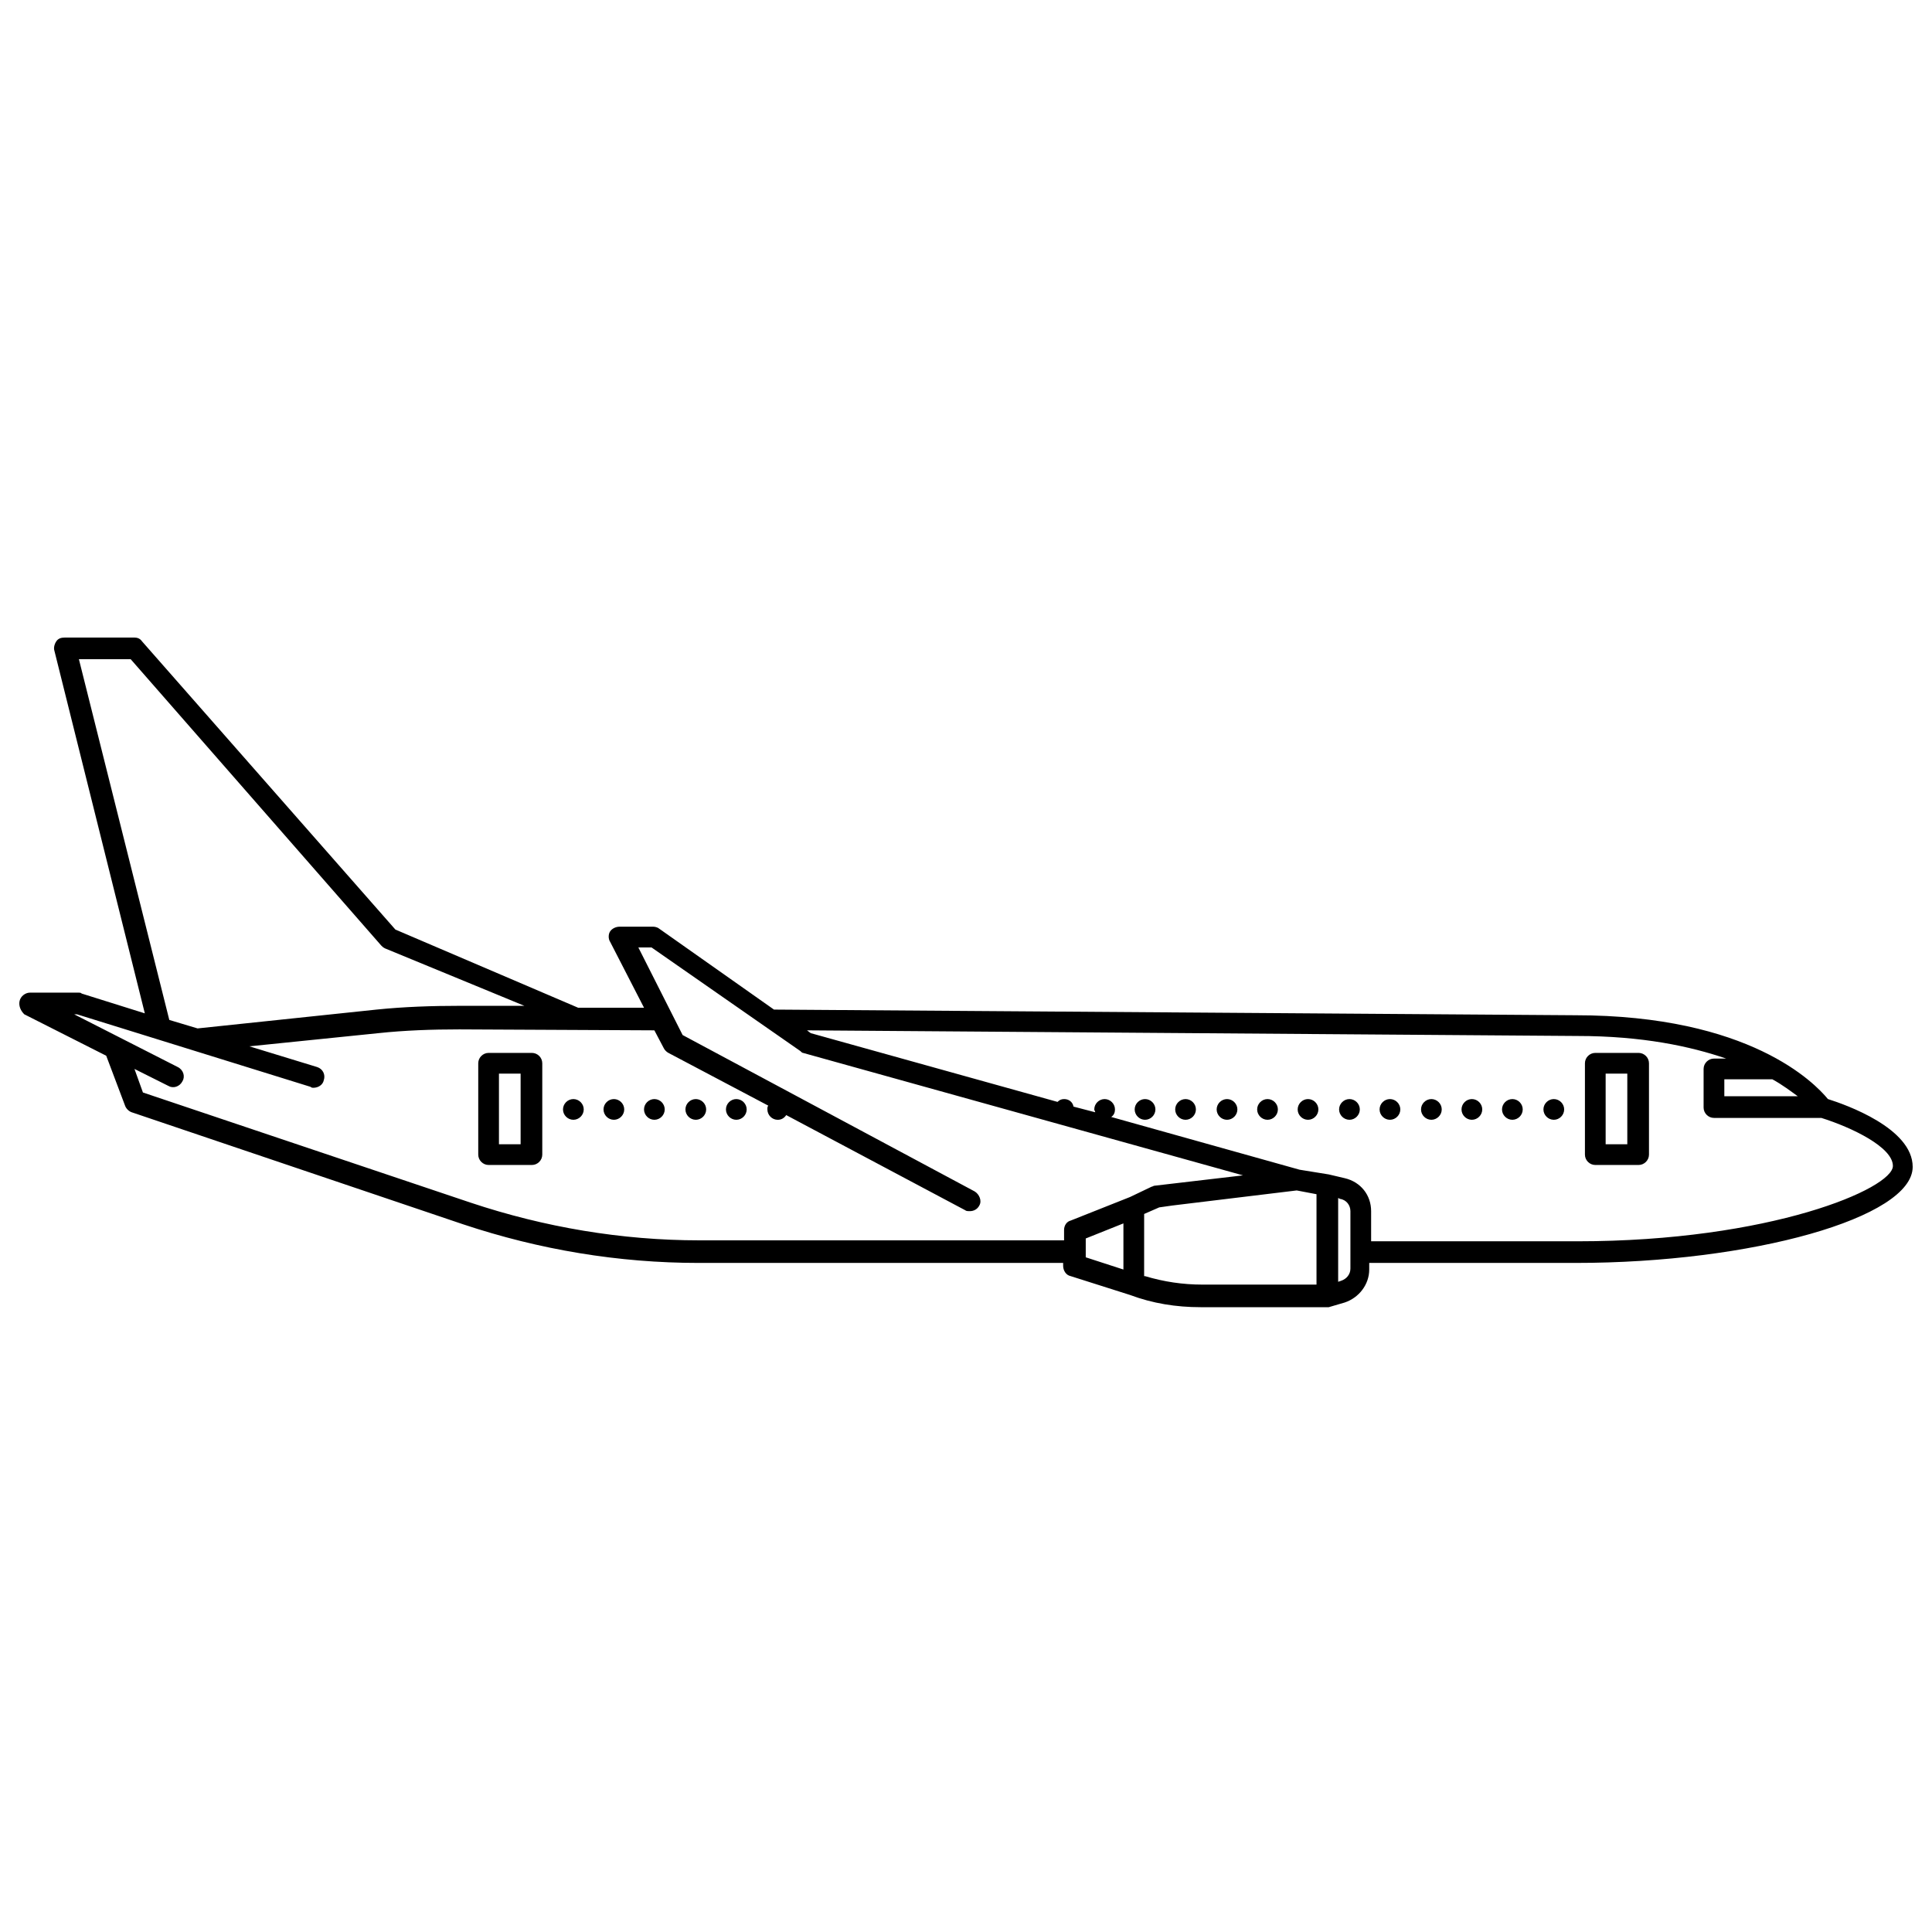
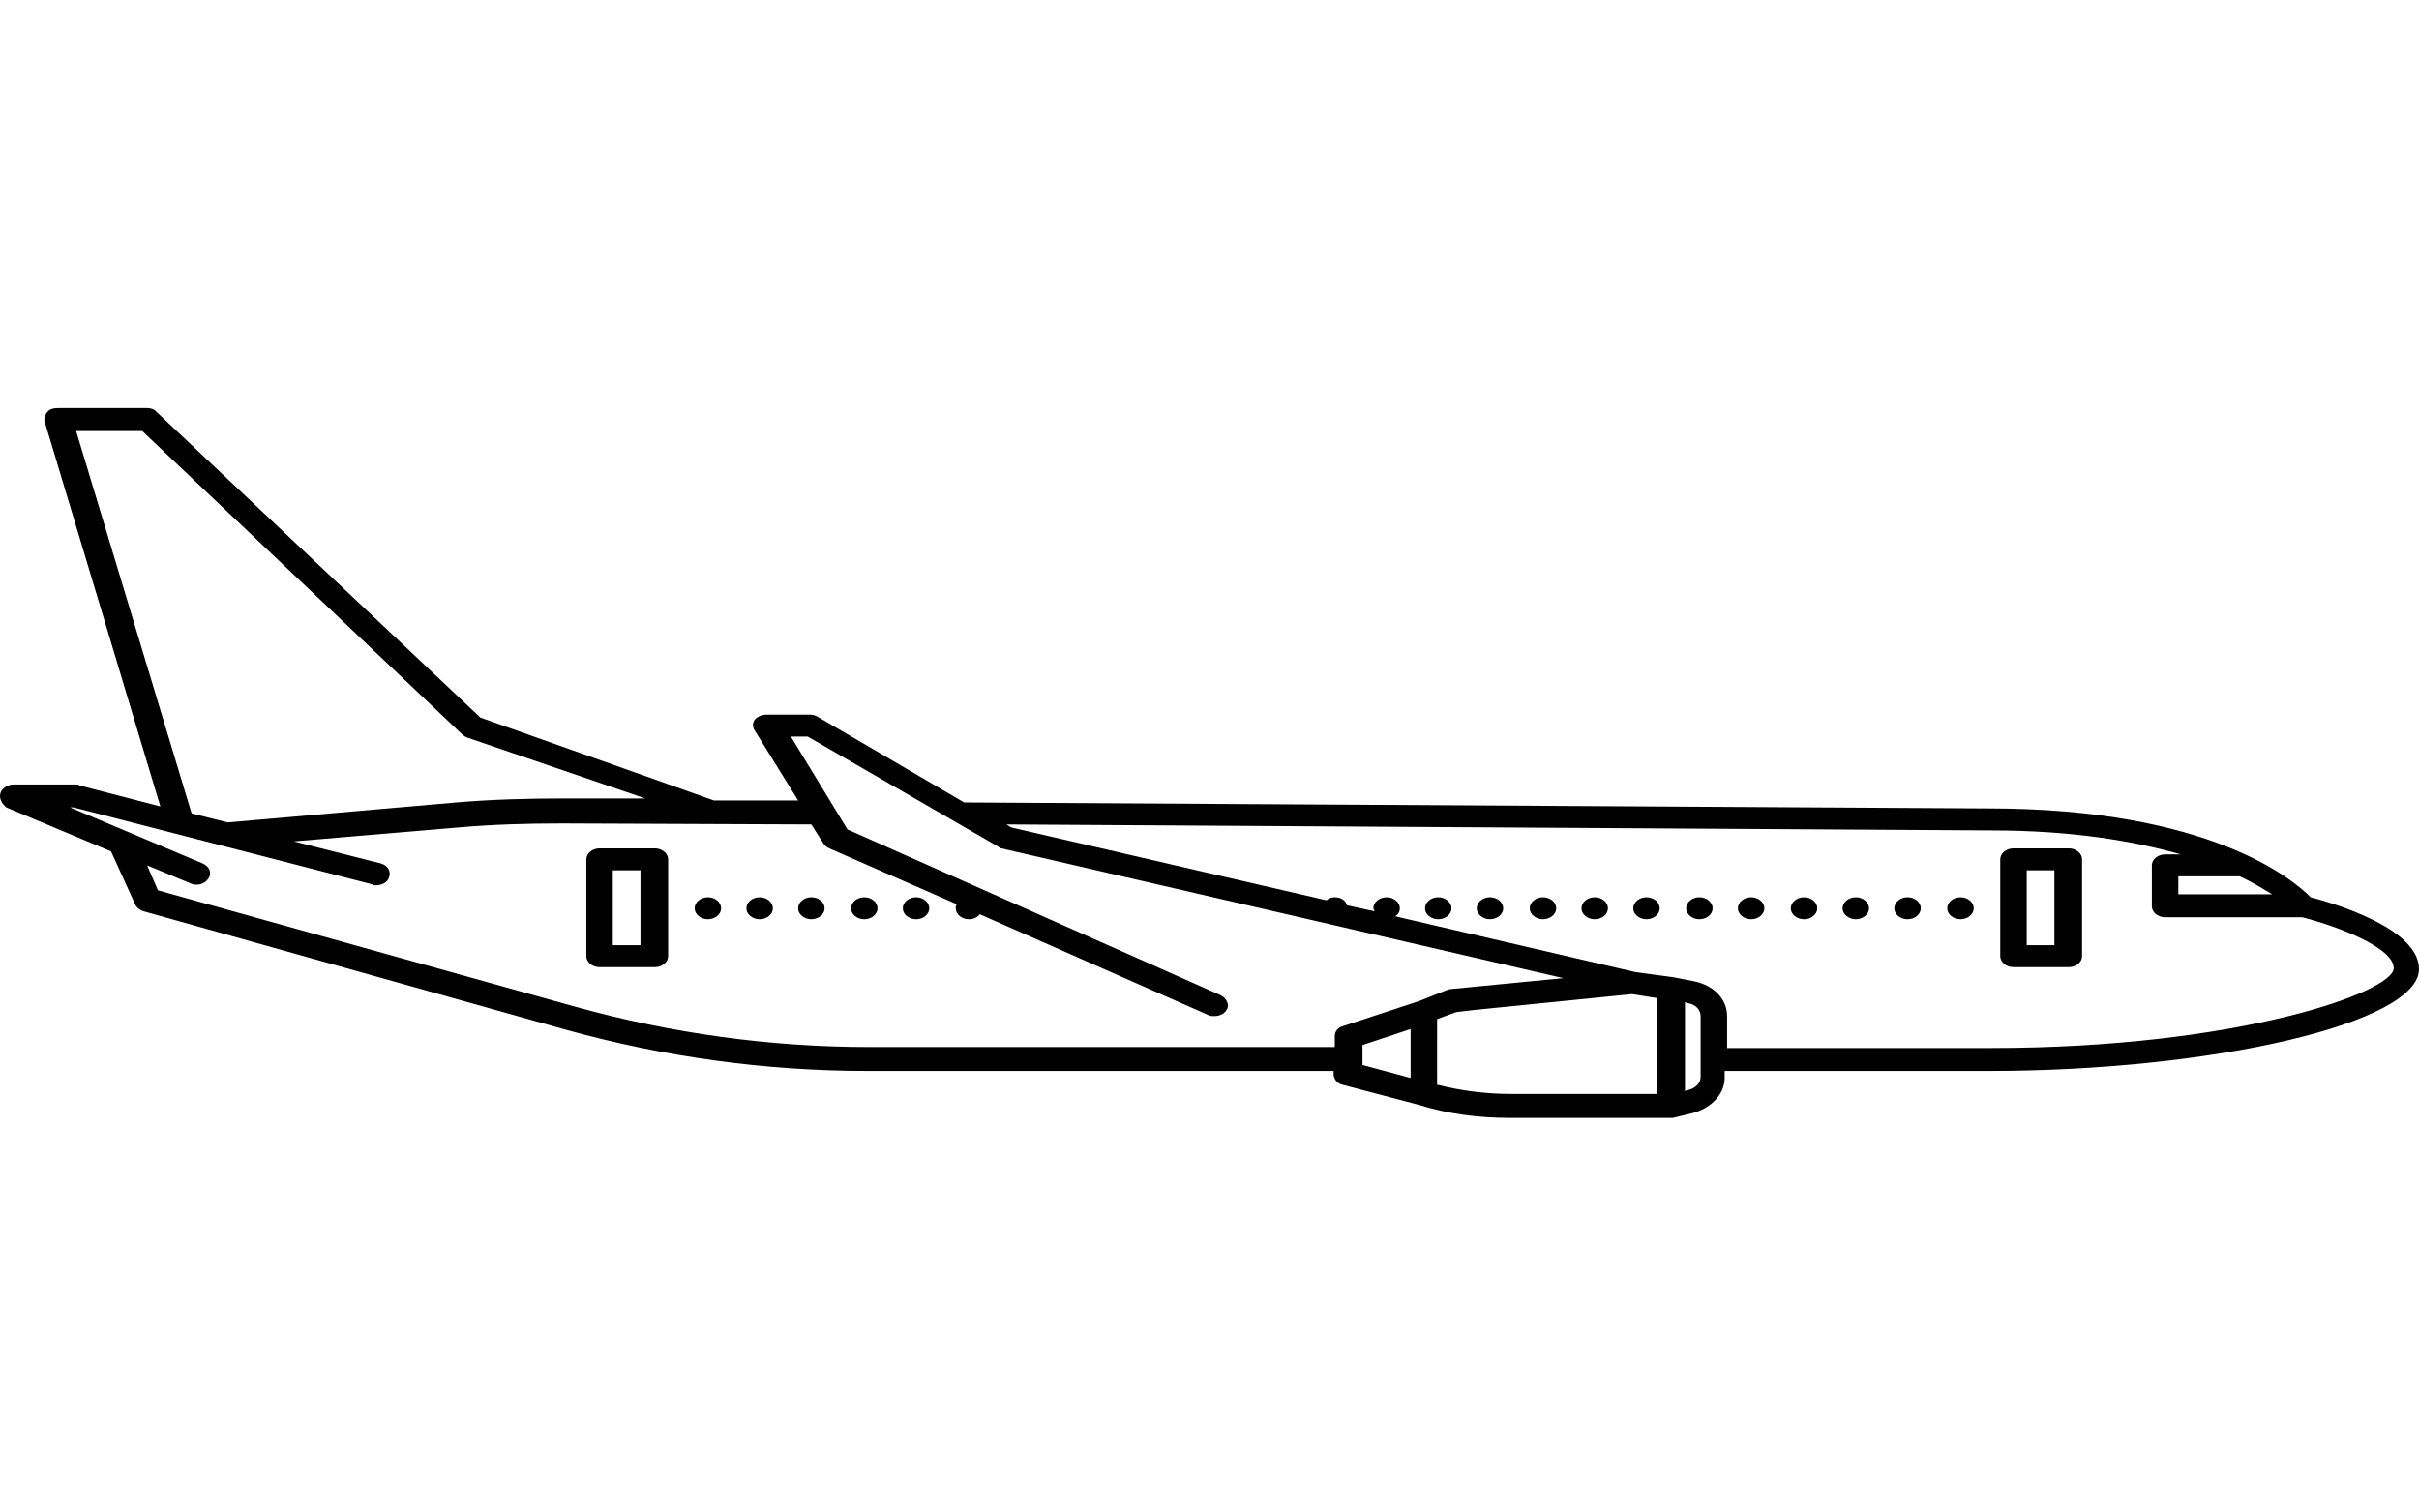
- <svg xmlns="http://www.w3.org/2000/svg" width="100" height="100" viewBox="0 0 100 100" fill="none">
-   <path d="M82.572 54.498H84.814C85.107 54.498 85.351 54.742 85.351 55.034V59.763C85.351 60.055 85.107 60.299 84.814 60.299H82.572C82.279 60.299 82.036 60.055 82.036 59.763V55.034C82.036 54.742 82.279 54.498 82.572 54.498ZM83.108 59.227H84.229V55.571H83.108V59.227Z" fill="black" />
-   <path d="M25.29 54.498H27.532C27.825 54.498 28.068 54.742 28.068 55.034V59.763C28.068 60.055 27.825 60.299 27.532 60.299H25.29C24.997 60.299 24.754 60.055 24.754 59.763V55.034C24.754 54.742 24.997 54.498 25.29 54.498ZM25.826 59.227H26.947V55.571H25.826V59.227Z" fill="black" />
-   <path d="M1.013 51.817C1.061 51.574 1.305 51.379 1.549 51.379H4.084C4.132 51.379 4.181 51.379 4.23 51.427L7.496 52.451L2.816 33.682C2.768 33.536 2.816 33.341 2.914 33.195C3.011 33.049 3.158 33 3.353 33H6.96C7.106 33 7.252 33.049 7.35 33.195L20.464 48.113L29.922 52.159H33.334L31.579 48.746C31.482 48.6 31.482 48.356 31.579 48.21C31.677 48.064 31.872 47.966 32.066 47.966H33.821C33.919 47.966 34.065 48.015 34.114 48.064L40.061 52.256L81.548 52.549C90.567 52.549 93.93 56.059 94.613 56.887C95.539 57.179 99 58.398 99 60.397C99 63.029 90.663 65.369 81.547 65.369H70.871V65.71C70.871 66.49 70.335 67.173 69.603 67.417L68.775 67.66H68.629H62.145C60.878 67.66 59.659 67.465 58.489 67.027L55.418 66.052C55.174 66.003 55.028 65.759 55.028 65.516V65.369H36.162C32.018 65.369 27.923 64.687 23.974 63.371L6.814 57.57C6.668 57.521 6.522 57.375 6.473 57.228L5.498 54.645L1.257 52.5C1.061 52.305 0.964 52.061 1.012 51.817H1.013ZM19.927 49.088C19.83 49.039 19.781 48.99 19.733 48.941L6.765 34.121H4.084L8.763 52.792L10.226 53.231L19.489 52.256C20.902 52.11 22.365 52.061 23.827 52.061H27.142L19.927 49.088ZM91.737 55.864H89.251V56.742H93.053C92.712 56.498 92.273 56.157 91.737 55.864H91.737ZM69.263 66.345L69.409 66.296C69.702 66.199 69.897 65.955 69.897 65.663V62.689C69.897 62.397 69.702 62.104 69.361 62.055L69.263 62.007L69.263 66.345ZM68.776 60.788C68.825 60.788 68.825 60.788 68.776 60.788L69.605 60.983C70.433 61.178 70.969 61.86 70.969 62.689V64.249H81.645C91.639 64.249 97.976 61.519 97.976 60.349C97.976 59.374 95.831 58.351 94.272 57.863H88.714C88.422 57.863 88.178 57.619 88.178 57.327V55.328C88.178 55.036 88.422 54.792 88.714 54.792H89.348C87.496 54.158 85.01 53.622 81.646 53.622L41.77 53.33L41.965 53.476L54.738 57.034C54.835 56.937 54.933 56.888 55.079 56.888C55.323 56.888 55.518 57.034 55.566 57.278L56.688 57.571C56.688 57.522 56.639 57.473 56.639 57.424C56.639 57.132 56.883 56.888 57.175 56.888C57.468 56.888 57.711 57.132 57.711 57.424C57.711 57.571 57.663 57.717 57.516 57.814L67.267 60.544L68.776 60.788ZM59.269 66.053C60.244 66.345 61.219 66.491 62.243 66.491H68.142V61.812L67.118 61.617L60.684 62.397L60.001 62.494L59.221 62.835L59.22 66.053L59.269 66.053ZM56.198 65.078L58.148 65.711V63.323L56.198 64.103V65.078ZM9.202 55.231C9.494 55.377 9.592 55.718 9.446 55.962C9.299 56.254 8.958 56.352 8.714 56.206L6.96 55.328L7.398 56.547L24.363 62.25C28.165 63.518 32.163 64.2 36.21 64.2H55.076V63.664C55.076 63.42 55.222 63.225 55.417 63.177L58.488 61.958L59.609 61.422C59.658 61.422 59.707 61.373 59.756 61.373L64.338 60.837L41.572 54.5C41.523 54.5 41.474 54.451 41.426 54.402L33.724 49.04H33.041L35.332 53.573L50.445 61.666C50.689 61.812 50.835 62.153 50.689 62.397C50.591 62.592 50.396 62.689 50.201 62.689C50.104 62.689 50.006 62.689 49.957 62.64L40.695 57.717C40.597 57.863 40.451 57.961 40.256 57.961C39.963 57.961 39.72 57.717 39.72 57.424C39.72 57.327 39.72 57.278 39.768 57.229L34.601 54.5C34.504 54.451 34.406 54.353 34.358 54.256L33.87 53.33L23.779 53.281C22.365 53.281 20.951 53.33 19.586 53.476L12.908 54.158L16.418 55.231C16.71 55.328 16.857 55.621 16.759 55.913C16.71 56.157 16.466 56.303 16.223 56.303C16.174 56.303 16.125 56.303 16.076 56.255L3.986 52.501H3.84L9.202 55.231Z" fill="black" />
-   <path d="M80.425 56.888C80.717 56.888 80.961 57.131 80.961 57.424C80.961 57.716 80.717 57.96 80.425 57.96C80.132 57.96 79.888 57.716 79.888 57.424C79.888 57.131 80.132 56.888 80.425 56.888Z" fill="black" />
-   <path d="M78.28 56.888C78.573 56.888 78.816 57.131 78.816 57.424C78.816 57.716 78.573 57.96 78.28 57.96C77.988 57.96 77.744 57.716 77.744 57.424C77.744 57.131 77.988 56.888 78.28 56.888Z" fill="black" />
-   <path d="M76.184 56.888C76.477 56.888 76.721 57.131 76.721 57.424C76.721 57.716 76.477 57.96 76.184 57.96C75.892 57.96 75.648 57.716 75.648 57.424C75.648 57.131 75.892 56.888 76.184 56.888Z" fill="black" />
-   <path d="M74.088 56.888C74.38 56.888 74.624 57.131 74.624 57.424C74.624 57.716 74.38 57.96 74.088 57.96C73.795 57.96 73.552 57.716 73.552 57.424C73.552 57.131 73.795 56.888 74.088 56.888Z" fill="black" />
-   <path d="M71.943 56.888C72.236 56.888 72.48 57.131 72.48 57.424C72.48 57.716 72.236 57.96 71.943 57.96C71.651 57.96 71.407 57.716 71.407 57.424C71.407 57.131 71.651 56.888 71.943 56.888Z" fill="black" />
-   <path d="M69.848 56.888C70.14 56.888 70.384 57.131 70.384 57.424C70.384 57.716 70.14 57.96 69.848 57.96C69.555 57.96 69.311 57.716 69.311 57.424C69.311 57.131 69.555 56.888 69.848 56.888Z" fill="black" />
-   <path d="M67.703 56.888C67.996 56.888 68.239 57.131 68.239 57.424C68.239 57.716 67.996 57.96 67.703 57.96C67.411 57.96 67.167 57.716 67.167 57.424C67.167 57.131 67.411 56.888 67.703 56.888Z" fill="black" />
-   <path d="M65.606 57.96C65.314 57.96 65.07 57.716 65.07 57.424C65.07 57.131 65.314 56.888 65.606 56.888C65.899 56.888 66.143 57.131 66.143 57.424C66.143 57.716 65.899 57.96 65.606 57.96Z" fill="black" />
-   <path d="M63.511 57.96C63.218 57.96 62.974 57.716 62.974 57.424C62.974 57.131 63.218 56.888 63.511 56.888C63.803 56.888 64.047 57.131 64.047 57.424C64.047 57.716 63.803 57.96 63.511 57.96Z" fill="black" />
-   <path d="M61.364 57.96C61.072 57.96 60.828 57.716 60.828 57.424C60.828 57.131 61.072 56.888 61.364 56.888C61.657 56.888 61.9 57.131 61.9 57.424C61.9 57.716 61.657 57.96 61.364 57.96Z" fill="black" />
-   <path d="M59.267 57.96C58.975 57.96 58.731 57.716 58.731 57.424C58.731 57.131 58.975 56.888 59.267 56.888C59.56 56.888 59.804 57.131 59.804 57.424C59.804 57.716 59.56 57.96 59.267 57.96Z" fill="black" />
-   <path d="M38.111 56.888C38.404 56.888 38.648 57.131 38.648 57.424C38.648 57.716 38.404 57.96 38.111 57.96C37.819 57.96 37.575 57.716 37.575 57.424C37.575 57.131 37.819 56.888 38.111 56.888Z" fill="black" />
-   <path d="M36.015 56.888C36.307 56.888 36.551 57.131 36.551 57.424C36.551 57.716 36.307 57.96 36.015 57.96C35.722 57.96 35.478 57.716 35.478 57.424C35.478 57.131 35.722 56.888 36.015 56.888Z" fill="black" />
-   <path d="M33.87 56.888C34.163 56.888 34.406 57.131 34.406 57.424C34.406 57.716 34.163 57.96 33.87 57.96C33.578 57.96 33.334 57.716 33.334 57.424C33.334 57.131 33.578 56.888 33.87 56.888Z" fill="black" />
-   <path d="M31.774 56.888C32.067 56.888 32.31 57.131 32.31 57.424C32.31 57.716 32.067 57.96 31.774 57.96C31.482 57.96 31.238 57.716 31.238 57.424C31.238 57.131 31.482 56.888 31.774 56.888Z" fill="black" />
-   <path d="M29.678 56.888C29.97 56.888 30.214 57.131 30.214 57.424C30.214 57.716 29.97 57.96 29.678 57.96C29.385 57.96 29.141 57.716 29.141 57.424C29.141 57.131 29.385 56.888 29.678 56.888Z" fill="black" />
+ <svg xmlns="http://www.w3.org/2000/svg" width="160" height="100" viewBox="0 0 160 100" fill="none">
+   <path d="M133.178 56.126H136.839C137.317 56.126 137.715 56.456 137.715 56.852V63.258C137.715 63.654 137.317 63.984 136.839 63.984H133.178C132.701 63.984 132.303 63.654 132.303 63.258V56.852C132.303 56.456 132.701 56.126 133.178 56.126ZM134.054 62.532H135.884V57.579H134.054V62.532Z" fill="black" />
+   <path d="M39.657 56.126H43.318C43.795 56.126 44.193 56.456 44.193 56.852V63.258C44.193 63.654 43.795 63.984 43.318 63.984H39.657C39.179 63.984 38.781 63.654 38.781 63.258V56.852C38.781 56.456 39.179 56.126 39.657 56.126ZM40.532 62.531H42.363V57.578H40.532V62.531Z" fill="black" />
+   <path d="M0.021 52.494C0.1 52.164 0.498 51.9 0.896 51.9H5.035C5.114 51.9 5.194 51.9 5.273 51.966L10.606 53.353L2.965 27.926C2.886 27.728 2.965 27.463 3.125 27.265C3.284 27.067 3.523 27.001 3.841 27.001L9.73 27.001C9.969 27.001 10.208 27.067 10.367 27.265L31.777 47.475L47.219 52.956H52.79L49.925 48.334C49.766 48.135 49.766 47.805 49.925 47.607C50.084 47.409 50.402 47.277 50.721 47.277H53.586C53.745 47.277 53.984 47.343 54.063 47.409L63.773 53.089L131.506 53.485C146.231 53.485 151.723 58.24 152.837 59.362C154.349 59.758 160 61.41 160 64.117C160 67.683 146.389 70.853 131.506 70.853H114.075V71.316C114.075 72.372 113.2 73.297 112.006 73.627L110.653 73.957H110.414H99.829C97.76 73.957 95.77 73.693 93.86 73.099L88.846 71.778C88.448 71.712 88.209 71.382 88.209 71.052V70.853H57.407C50.642 70.853 43.956 69.929 37.509 68.146L9.493 60.287C9.254 60.221 9.015 60.023 8.936 59.825L7.344 56.324L0.42 53.419C0.1 53.154 -0.059 52.824 0.021 52.494ZM30.902 48.796C30.743 48.73 30.663 48.664 30.584 48.598L9.412 28.52H5.035L12.675 53.815L15.063 54.409L30.186 53.089C32.494 52.89 34.881 52.824 37.269 52.824H42.681L30.902 48.796ZM148.141 57.977L144.082 57.977V59.165H150.29C149.733 58.835 149.017 58.373 148.141 57.977ZM111.45 72.175L111.689 72.109C112.166 71.977 112.485 71.647 112.485 71.251V67.223C112.485 66.826 112.166 66.43 111.609 66.364L111.45 66.298L111.45 72.175ZM110.654 64.647C110.734 64.647 110.734 64.647 110.654 64.647L112.007 64.911C113.36 65.175 114.236 66.1 114.236 67.222V69.336H131.665C147.982 69.336 158.328 65.638 158.328 64.052C158.328 62.732 154.827 61.345 152.28 60.684H143.207C142.729 60.684 142.331 60.354 142.331 59.958V57.25C142.331 56.854 142.729 56.524 143.207 56.524H144.242C141.217 55.665 137.158 54.939 131.667 54.939L66.563 54.543L66.882 54.741L87.735 59.562C87.894 59.429 88.053 59.364 88.292 59.364C88.69 59.364 89.008 59.562 89.088 59.892L90.919 60.288C90.919 60.222 90.839 60.156 90.839 60.09C90.839 59.694 91.237 59.364 91.715 59.364C92.192 59.364 92.59 59.694 92.59 60.09C92.59 60.288 92.51 60.486 92.272 60.618L108.19 64.316L110.654 64.647ZM95.133 71.779C96.725 72.175 98.317 72.374 99.988 72.374H109.619V66.034L107.948 65.769L97.442 66.826L96.328 66.958L95.055 67.421L95.053 71.779L95.133 71.779ZM90.119 70.458L93.303 71.317V68.081L90.119 69.138V70.458ZM13.391 57.118C13.868 57.316 14.028 57.779 13.789 58.109C13.55 58.505 12.993 58.637 12.595 58.439L9.73 57.25L10.446 58.901L38.144 66.628C44.352 68.345 50.878 69.27 57.485 69.27H88.287V68.543C88.287 68.213 88.526 67.949 88.844 67.883L93.858 66.232L95.689 65.505C95.768 65.505 95.848 65.439 95.927 65.439L103.409 64.713L66.24 56.128C66.16 56.128 66.081 56.062 66.001 55.996L53.426 48.731H52.312L56.053 54.873L80.726 65.836C81.124 66.034 81.363 66.496 81.124 66.826C80.965 67.091 80.647 67.223 80.329 67.223C80.169 67.223 80.01 67.223 79.93 67.157L64.808 60.486C64.648 60.685 64.409 60.817 64.091 60.817C63.614 60.817 63.216 60.486 63.216 60.09C63.216 59.958 63.216 59.892 63.295 59.826L54.859 56.128C54.7 56.062 54.541 55.93 54.461 55.798L53.665 54.543L37.189 54.477C34.881 54.477 32.573 54.543 30.345 54.741L19.441 55.666L25.172 57.118C25.649 57.251 25.888 57.647 25.729 58.043C25.649 58.373 25.251 58.571 24.854 58.571C24.774 58.571 24.694 58.571 24.615 58.505L4.876 53.42H4.637L13.391 57.118Z" fill="black" />
+   <path d="M129.673 59.363C130.151 59.363 130.549 59.693 130.549 60.089C130.549 60.486 130.151 60.816 129.673 60.816C129.196 60.816 128.798 60.486 128.798 60.089C128.798 59.693 129.196 59.363 129.673 59.363Z" fill="black" />
+   <path d="M126.171 59.363C126.649 59.363 127.047 59.693 127.047 60.09C127.047 60.486 126.649 60.816 126.171 60.816C125.694 60.816 125.296 60.486 125.296 60.09C125.296 59.693 125.694 59.363 126.171 59.363Z" fill="black" />
+   <path d="M122.75 59.363C123.227 59.363 123.625 59.693 123.625 60.089C123.625 60.486 123.227 60.816 122.75 60.816C122.272 60.816 121.874 60.486 121.874 60.089C121.874 59.693 122.272 59.363 122.75 59.363Z" fill="black" />
+   <path d="M119.326 59.363C119.803 59.363 120.201 59.693 120.201 60.089C120.201 60.486 119.803 60.816 119.326 60.816C118.848 60.816 118.45 60.486 118.45 60.089C118.45 59.693 118.848 59.363 119.326 59.363Z" fill="black" />
+   <path d="M115.826 59.363C116.303 59.363 116.701 59.694 116.701 60.09C116.701 60.486 116.303 60.816 115.826 60.816C115.348 60.816 114.95 60.486 114.95 60.09C114.95 59.694 115.348 59.363 115.826 59.363Z" fill="black" />
+   <path d="M112.405 59.363C112.882 59.363 113.28 59.694 113.28 60.09C113.28 60.486 112.882 60.816 112.405 60.816C111.927 60.816 111.529 60.486 111.529 60.09C111.529 59.694 111.927 59.363 112.405 59.363Z" fill="black" />
+   <path d="M108.904 59.363C109.381 59.363 109.779 59.694 109.779 60.09C109.779 60.486 109.381 60.816 108.904 60.816C108.426 60.816 108.028 60.486 108.028 60.09C108.028 59.694 108.426 59.363 108.904 59.363Z" fill="black" />
+   <path d="M105.48 60.816C105.002 60.816 104.605 60.486 104.605 60.089C104.605 59.693 105.002 59.363 105.48 59.363C105.958 59.363 106.355 59.693 106.355 60.089C106.355 60.486 105.958 60.816 105.48 60.816Z" fill="black" />
+   <path d="M102.058 60.816C101.581 60.816 101.183 60.486 101.183 60.089C101.183 59.693 101.581 59.363 102.058 59.363C102.536 59.363 102.934 59.693 102.934 60.089C102.934 60.486 102.536 60.816 102.058 60.816Z" fill="black" />
+   <path d="M98.552 60.815C98.075 60.815 97.677 60.485 97.677 60.089C97.677 59.693 98.075 59.362 98.552 59.362C99.03 59.362 99.428 59.693 99.428 60.089C99.428 60.485 99.03 60.815 98.552 60.815Z" fill="black" />
+   <path d="M95.13 60.816C94.653 60.816 94.255 60.486 94.255 60.089C94.255 59.693 94.653 59.363 95.13 59.363C95.608 59.363 96.006 59.693 96.006 60.089C96.006 60.486 95.608 60.816 95.13 60.816Z" fill="black" />
+   <path d="M60.59 59.363C61.068 59.363 61.466 59.693 61.466 60.09C61.466 60.486 61.068 60.816 60.59 60.816C60.113 60.816 59.715 60.486 59.715 60.09C59.715 59.693 60.113 59.363 60.59 59.363Z" fill="black" />
+   <path d="M57.166 59.363C57.644 59.363 58.042 59.693 58.042 60.09C58.042 60.486 57.644 60.816 57.166 60.816C56.689 60.816 56.291 60.486 56.291 60.09C56.291 59.693 56.689 59.363 57.166 59.363Z" fill="black" />
+   <path d="M53.666 59.363C54.143 59.363 54.541 59.693 54.541 60.09C54.541 60.486 54.143 60.816 53.666 60.816C53.188 60.816 52.79 60.486 52.79 60.09C52.79 59.693 53.188 59.363 53.666 59.363Z" fill="black" />
+   <path d="M50.245 59.363C50.722 59.363 51.12 59.693 51.12 60.089C51.12 60.486 50.722 60.816 50.245 60.816C49.767 60.816 49.369 60.486 49.369 60.089C49.369 59.693 49.767 59.363 50.245 59.363Z" fill="black" />
+   <path d="M46.822 59.363C47.299 59.363 47.697 59.694 47.697 60.09C47.697 60.486 47.299 60.816 46.822 60.816C46.344 60.816 45.946 60.486 45.946 60.09C45.946 59.694 46.344 59.363 46.822 59.363Z" fill="black" />
</svg>
